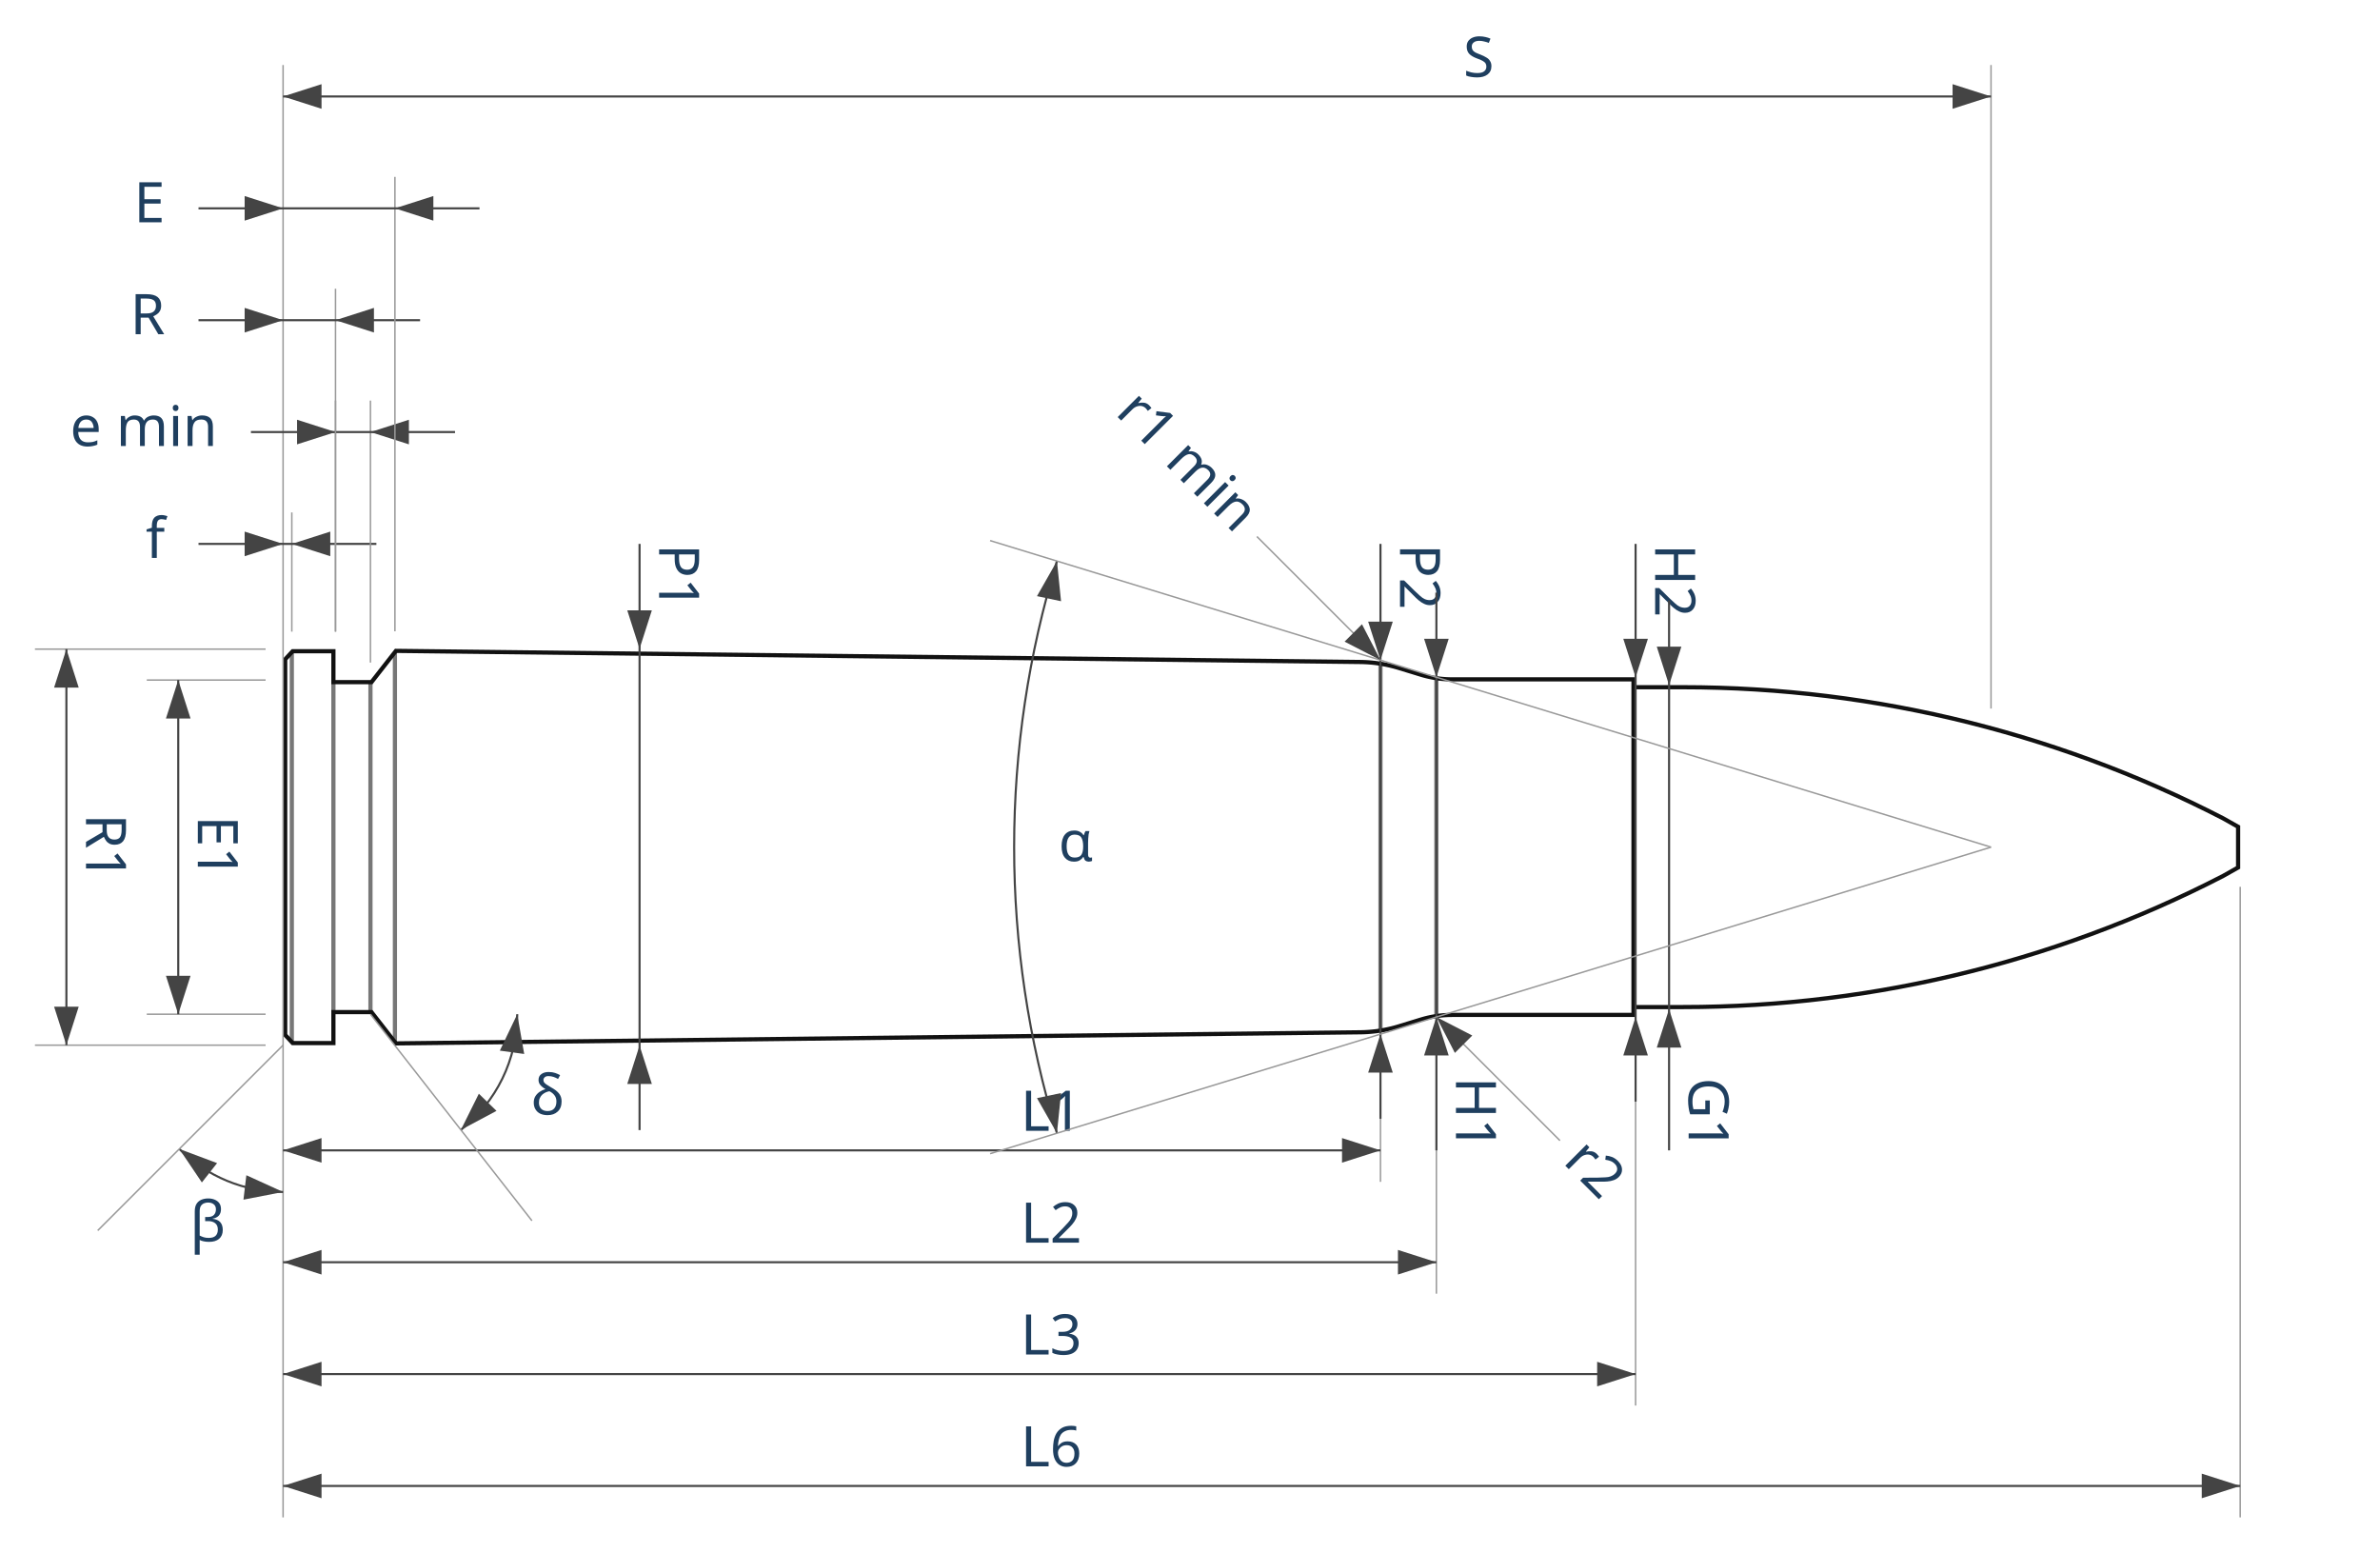
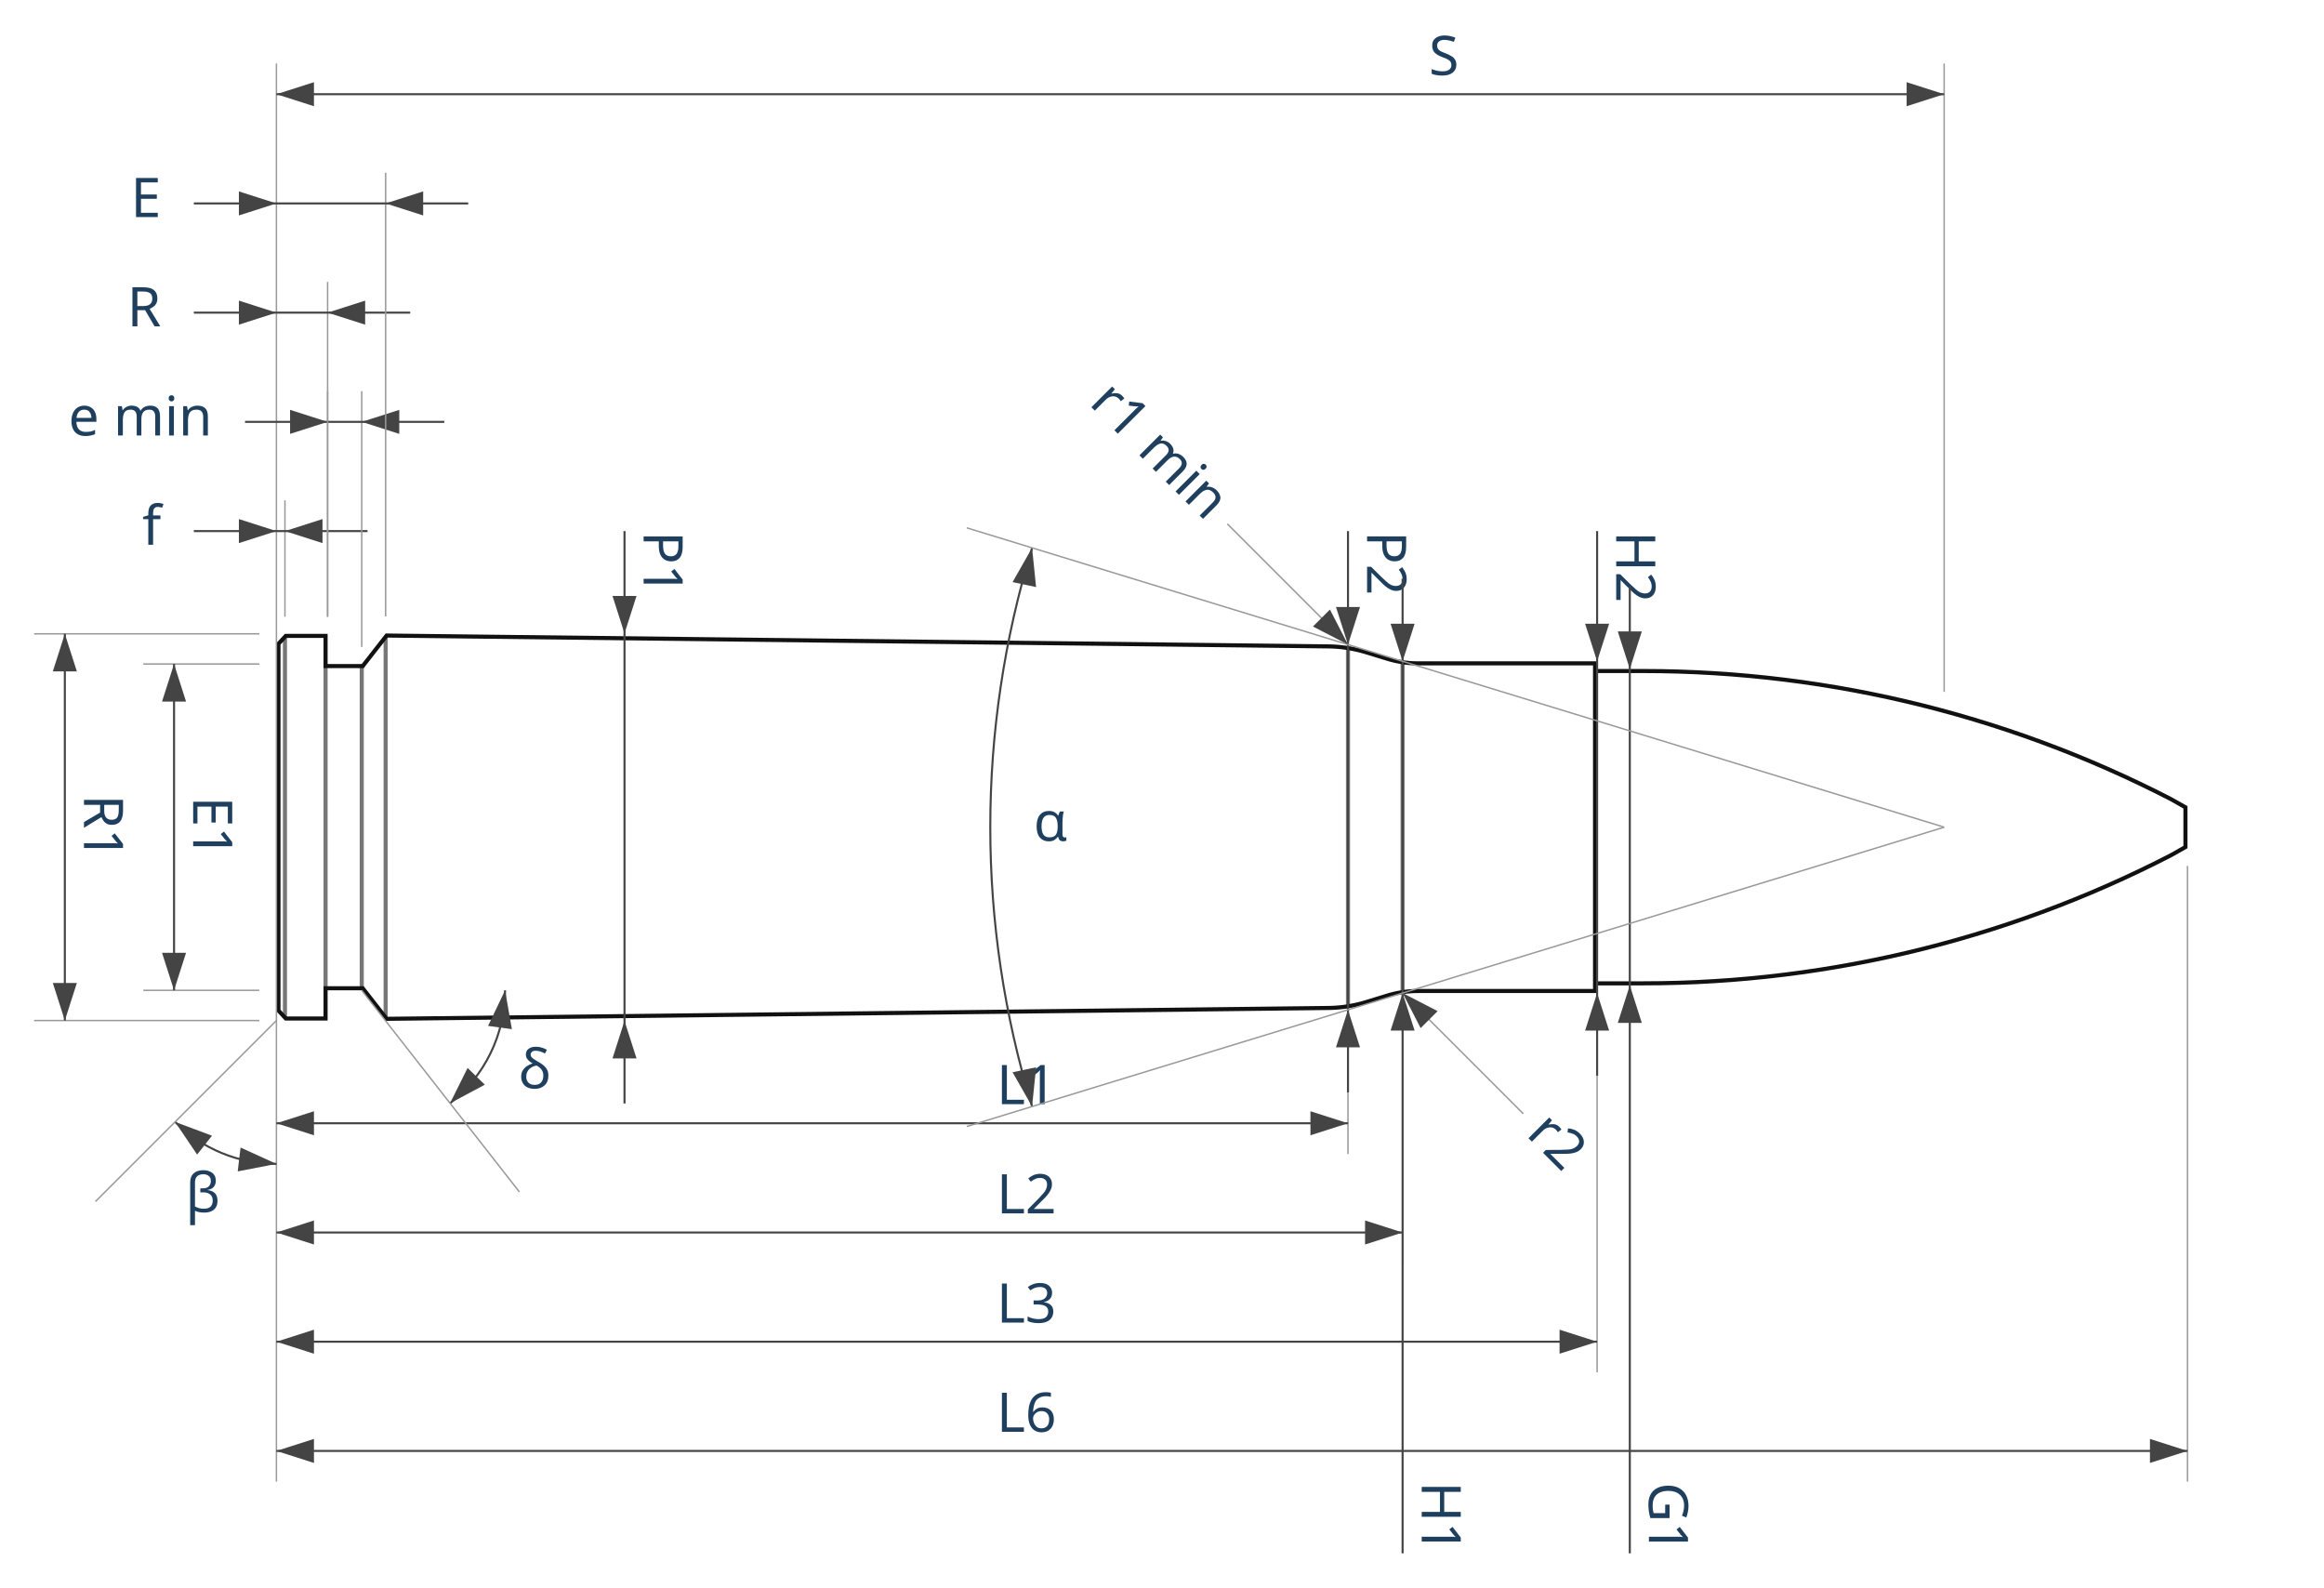
- <svg xmlns="http://www.w3.org/2000/svg" width="272.4" height="177.64" viewBox="0 0 272.4 177.64">
+ <svg xmlns="http://www.w3.org/2000/svg" width="272.4" height="186.04" viewBox="0 0 272.4 186.04">
  <defs>
    <clipPath id="contour-9_x_39">
      <path d="M32.4,118.6 L33.4,119.6 L38.4,119.6 L38.4,116.06 L42.4,116.06 L45.2,119.64 L155.699,118.367 L155.985,118.361 L156.27,118.35 L156.555,118.334 L156.84,118.313 L157.125,118.286 L157.409,118.255 L157.692,118.219 L157.975,118.177 L158.257,118.131 L158.538,118.079 L158.818,118.023 L159.097,117.962 L159.374,117.895 L159.651,117.824 L159.926,117.747 L160.2,117.666 L162.682,116.906 L162.896,116.843 L163.111,116.783 L163.327,116.728 L163.544,116.677 L163.762,116.63 L163.98,116.586 L164.2,116.547 L164.42,116.512 L164.641,116.481 L164.862,116.454 L165.083,116.432 L165.306,116.413 L165.528,116.399 L165.751,116.388 L165.973,116.382 L166.196,116.38 L187.2,116.38 L187.2,77.5 L166.196,77.5 L165.973,77.498 L165.751,77.492 L165.528,77.481 L165.306,77.467 L165.083,77.448 L164.862,77.426 L164.641,77.399 L164.42,77.368 L164.2,77.333 L163.98,77.294 L163.762,77.25 L163.544,77.203 L163.327,77.152 L163.111,77.097 L162.896,77.037 L162.682,76.974 L160.2,76.214 L159.926,76.133 L159.651,76.056 L159.374,75.985 L159.097,75.918 L158.818,75.857 L158.538,75.801 L158.257,75.749 L157.975,75.703 L157.692,75.661 L157.409,75.625 L157.125,75.594 L156.84,75.567 L156.555,75.546 L156.27,75.53 L155.985,75.519 L155.699,75.513 L45.2,74.24 L42.4,77.82 L38.4,77.82 L38.4,74.28 L33.4,74.28 L32.4,75.28 Z" />
    </clipPath>
    <clipPath id="bullet-9_x_39">
      <path d="M187.2,115.48 L192.632,115.48 L194.707,115.464 L196.782,115.416 L198.856,115.337 L200.928,115.225 L202.999,115.082 L205.067,114.906 L207.132,114.7 L209.193,114.461 L211.251,114.191 L213.304,113.889 L215.352,113.555 L217.395,113.191 L219.433,112.794 L221.464,112.367 L223.488,111.909 L225.504,111.419 L227.513,110.898 L229.514,110.347 L231.506,109.765 L233.489,109.153 L235.462,108.51 L237.425,107.836 L239.378,107.133 L241.319,106.4 L243.25,105.637 L245.168,104.845 L247.073,104.023 L248.966,103.172 L250.846,102.292 L252.711,101.383 L254.563,100.446 L256.4,99.48 L256.4,94.4 L254.563,93.434 L252.711,92.497 L250.846,91.588 L248.966,90.708 L247.073,89.857 L245.168,89.035 L243.25,88.243 L241.319,87.48 L239.378,86.747 L237.425,86.044 L235.462,85.37 L233.489,84.727 L231.506,84.115 L229.514,83.533 L227.513,82.982 L225.504,82.461 L223.488,81.971 L221.464,81.513 L219.433,81.086 L217.395,80.689 L215.352,80.325 L213.304,79.991 L211.251,79.689 L209.193,79.419 L207.132,79.18 L205.067,78.974 L202.999,78.798 L200.928,78.655 L198.856,78.543 L196.782,78.464 L194.707,78.416 L192.632,78.4 L187.2,78.4 Z" />
    </clipPath>
  </defs>
  <g clip-path="url(#contour-9_x_39)">
    <line x1="33.4" y1="74.628" x2="33.4" y2="119.252" stroke="#777" stroke-width="0.48" />
    <line x1="38.16" y1="78.06" x2="38.16" y2="115.82" stroke="#777" stroke-width="0.48" />
    <line x1="42.4" y1="78.06" x2="42.4" y2="115.82" stroke="#777" stroke-width="0.48" />
    <line x1="45.2" y1="74.63" x2="45.2" y2="119.25" stroke="#777" stroke-width="0.48" />
    <line x1="158" y1="75.95" x2="158" y2="117.93" stroke="#777" stroke-width="0.48" />
    <line x1="164.4" y1="77.607" x2="164.4" y2="116.273" stroke="#777" stroke-width="0.48" />
  </g>
  <g clip-path="url(#contour-9_x_39)">
    <path d="M32.64,118.43 L33.499,119.36 L38.16,119.36 L38.16,115.82 L42.517,115.82 L45.316,119.399 L155.695,118.127 L155.978,118.121 L156.259,118.11 L156.54,118.094 L156.82,118.073 L157.101,118.048 L157.38,118.017 L157.659,117.981 L157.938,117.94 L158.215,117.894 L158.492,117.844 L158.768,117.788 L159.043,117.728 L159.316,117.662 L159.589,117.592 L159.86,117.517 L160.131,117.436 L162.613,116.676 L162.83,116.612 L163.049,116.551 L163.269,116.495 L163.491,116.443 L163.713,116.395 L163.936,116.351 L164.16,116.311 L164.384,116.275 L164.609,116.243 L164.835,116.216 L165.061,116.193 L165.288,116.174 L165.515,116.159 L165.742,116.148 L165.969,116.142 L166.195,116.14 L186.96,116.14 L186.96,77.74 L166.195,77.74 L165.969,77.738 L165.742,77.732 L165.515,77.721 L165.288,77.706 L165.061,77.687 L164.835,77.664 L164.609,77.637 L164.384,77.605 L164.16,77.569 L163.936,77.529 L163.713,77.485 L163.491,77.437 L163.269,77.385 L163.049,77.329 L162.83,77.268 L162.613,77.204 L160.131,76.444 L159.86,76.363 L159.589,76.288 L159.316,76.218 L159.043,76.152 L158.768,76.092 L158.492,76.036 L158.215,75.986 L157.938,75.94 L157.659,75.899 L157.38,75.863 L157.101,75.832 L156.82,75.807 L156.54,75.786 L156.259,75.77 L155.978,75.759 L155.695,75.753 L45.316,74.481 L42.517,78.06 L38.16,78.06 L38.16,74.52 L33.499,74.52 L32.64,75.45 Z" fill="none" stroke="#111" stroke-width="0.48" />
  </g>
  <g clip-path="url(#bullet-9_x_39)">
    <path d="M187.2,115.24 L192.631,115.24 L194.704,115.224 L196.775,115.176 L198.845,115.097 L200.913,114.985 L202.98,114.842 L205.044,114.667 L207.106,114.461 L209.164,114.223 L211.218,113.953 L213.267,113.652 L215.312,113.319 L217.351,112.955 L219.385,112.559 L221.412,112.133 L223.433,111.675 L225.446,111.186 L227.451,110.667 L229.449,110.116 L231.437,109.535 L233.416,108.924 L235.386,108.282 L237.346,107.61 L239.295,106.908 L241.233,106.176 L243.16,105.415 L245.074,104.624 L246.977,103.803 L248.866,102.954 L250.742,102.075 L252.605,101.168 L254.453,100.232 L256.16,99.268 L256.16,94.612 L254.453,93.648 L252.605,92.712 L250.742,91.805 L248.866,90.926 L246.977,90.077 L245.074,89.256 L243.16,88.465 L241.233,87.704 L239.295,86.972 L237.346,86.27 L235.386,85.598 L233.416,84.956 L231.437,84.345 L229.449,83.764 L227.451,83.213 L225.446,82.694 L223.433,82.205 L221.412,81.747 L219.385,81.321 L217.351,80.925 L215.312,80.561 L213.267,80.228 L211.218,79.927 L209.164,79.657 L207.106,79.419 L205.044,79.213 L202.98,79.038 L200.913,78.895 L198.845,78.783 L196.775,78.704 L194.704,78.656 L192.631,78.64 L187.2,78.64" fill="none" stroke="#111" stroke-width="0.48" />
  </g>
  <line x1="32.400" y1="7.440" x2="32.400" y2="173.640" stroke="#999" stroke-width="0.168" />
  <line x1="158.000" y1="120.173" x2="158.000" y2="135.240" stroke="#999" stroke-width="0.168" />
  <line x1="32.400" y1="131.640" x2="158.000" y2="131.640" stroke="#444" stroke-width="0.24" />
  <path d="M32.400,131.640 L36.800,130.232 L36.800,133.048 Z" fill="#444" />
  <path d="M158.000,131.640 L153.600,133.048 L153.600,130.232 Z" fill="#444" />
  <text x="120.320" y="129.400" font-size="6.4" text-anchor="middle" fill="#1f3f5f" font-family="sans-serif">L1</text>
  <line x1="164.400" y1="118.515" x2="164.400" y2="148.040" stroke="#999" stroke-width="0.168" />
  <line x1="32.400" y1="144.440" x2="164.400" y2="144.440" stroke="#444" stroke-width="0.24" />
  <path d="M32.400,144.440 L36.800,143.032 L36.800,145.848 Z" fill="#444" />
  <path d="M164.400,144.440 L160.000,145.848 L160.000,143.032 Z" fill="#444" />
  <text x="120.320" y="142.200" font-size="6.4" text-anchor="middle" fill="#1f3f5f" font-family="sans-serif">L2</text>
  <line x1="187.200" y1="118.380" x2="187.200" y2="160.840" stroke="#999" stroke-width="0.168" />
  <line x1="32.400" y1="157.240" x2="187.200" y2="157.240" stroke="#444" stroke-width="0.24" />
  <path d="M32.400,157.240 L36.800,155.832 L36.800,158.648 Z" fill="#444" />
  <path d="M187.200,157.240 L182.800,158.648 L182.800,155.832 Z" fill="#444" />
  <text x="120.320" y="155.000" font-size="6.4" text-anchor="middle" fill="#1f3f5f" font-family="sans-serif">L3</text>
  <line x1="256.400" y1="101.480" x2="256.400" y2="173.640" stroke="#999" stroke-width="0.168" />
  <line x1="32.400" y1="170.040" x2="256.400" y2="170.040" stroke="#444" stroke-width="0.24" />
  <path d="M32.400,170.040 L36.800,168.632 L36.800,171.448 Z" fill="#444" />
  <path d="M256.400,170.040 L252.000,171.448 L252.000,168.632 Z" fill="#444" />
  <text x="120.320" y="167.800" font-size="6.4" text-anchor="middle" fill="#1f3f5f" font-family="sans-serif">L6</text>
  <line x1="227.880" y1="81.083" x2="227.880" y2="7.440" stroke="#999" stroke-width="0.168" />
  <line x1="32.400" y1="11.040" x2="227.880" y2="11.040" stroke="#444" stroke-width="0.24" />
  <path d="M32.400,11.040 L36.800,9.632 L36.800,12.448 Z" fill="#444" />
  <path d="M227.880,11.040 L223.480,12.448 L223.480,9.632 Z" fill="#444" />
  <text x="169.236" y="8.800" font-size="6.4" text-anchor="middle" fill="#1f3f5f" font-family="sans-serif">S</text>
  <line x1="33.400" y1="72.280" x2="33.400" y2="58.640" stroke="#999" stroke-width="0.168" />
  <line x1="22.720" y1="62.240" x2="43.080" y2="62.240" stroke="#444" stroke-width="0.24" />
  <path d="M32.400,62.240 L28.000,63.648 L28.000,60.832 Z" fill="#444" />
  <path d="M33.400,62.240 L37.800,60.832 L37.800,63.648 Z" fill="#444" />
  <text x="18.880" y="63.840" font-size="6.4" text-anchor="end" fill="#1f3f5f" font-family="sans-serif">f</text>
  <line x1="38.400" y1="72.280" x2="38.400" y2="45.840" stroke="#999" stroke-width="0.168" />
  <line x1="42.400" y1="75.820" x2="42.400" y2="45.840" stroke="#999" stroke-width="0.168" />
  <line x1="28.720" y1="49.440" x2="52.080" y2="49.440" stroke="#444" stroke-width="0.24" />
  <path d="M38.400,49.440 L34.000,50.848 L34.000,48.032 Z" fill="#444" />
  <path d="M42.400,49.440 L46.800,48.032 L46.800,50.848 Z" fill="#444" />
  <text x="24.880" y="51.040" font-size="6.4" text-anchor="end" fill="#1f3f5f" font-family="sans-serif">e min</text>
  <line x1="38.400" y1="72.280" x2="38.400" y2="33.040" stroke="#999" stroke-width="0.168" />
  <line x1="22.720" y1="36.640" x2="48.080" y2="36.640" stroke="#444" stroke-width="0.24" />
  <path d="M32.400,36.640 L28.000,38.048 L28.000,35.232 Z" fill="#444" />
  <path d="M38.400,36.640 L42.800,35.232 L42.800,38.048 Z" fill="#444" />
  <text x="18.880" y="38.240" font-size="6.4" text-anchor="end" fill="#1f3f5f" font-family="sans-serif">R</text>
  <line x1="45.200" y1="72.240" x2="45.200" y2="20.240" stroke="#999" stroke-width="0.168" />
  <line x1="22.720" y1="23.840" x2="54.880" y2="23.840" stroke="#444" stroke-width="0.24" />
  <path d="M32.400,23.840 L28.000,25.248 L28.000,22.432 Z" fill="#444" />
  <path d="M45.200,23.840 L49.600,22.432 L49.600,25.248 Z" fill="#444" />
  <text x="18.880" y="25.440" font-size="6.4" text-anchor="end" fill="#1f3f5f" font-family="sans-serif">E</text>
  <line x1="73.200" y1="62.240" x2="73.200" y2="129.320" stroke="#444" stroke-width="0.24" />
  <path d="M73.200,74.240 L71.792,69.840 L74.608,69.840 Z" fill="#444" />
  <path d="M73.200,119.640 L74.608,124.040 L71.792,124.040 Z" fill="#444" />
  <text x="75.440" y="62.240" font-size="6.4" text-anchor="start" fill="#1f3f5f" font-family="sans-serif" transform="rotate(90 75.440 62.240)">P1</text>
  <line x1="158.000" y1="62.240" x2="158.000" y2="128.020" stroke="#444" stroke-width="0.24" />
  <path d="M158.000,75.540 L156.592,71.140 L159.408,71.140 Z" fill="#444" />
  <path d="M158.000,118.340 L159.408,122.740 L156.592,122.740 Z" fill="#444" />
  <text x="160.240" y="62.240" font-size="6.4" text-anchor="start" fill="#1f3f5f" font-family="sans-serif" transform="rotate(90 160.240 62.240)">P2</text>
-   <line x1="164.400" y1="67.820" x2="164.400" y2="131.640" stroke="#444" stroke-width="0.24" />
+   <line x1="164.400" y1="67.820" x2="164.400" y2="182.040" stroke="#444" stroke-width="0.24" />
  <path d="M164.400,77.500 L162.992,73.100 L165.808,73.100 Z" fill="#444" />
  <path d="M164.400,116.380 L165.808,120.780 L162.992,120.780 Z" fill="#444" />
-   <text x="166.640" y="131.640" font-size="6.4" text-anchor="end" fill="#1f3f5f" font-family="sans-serif" transform="rotate(90 166.640 131.640)">H1</text>
+   <text x="166.640" y="182.040" font-size="6.4" text-anchor="end" fill="#1f3f5f" font-family="sans-serif" transform="rotate(90 166.640 182.040)">H1</text>
  <line x1="187.200" y1="62.240" x2="187.200" y2="126.060" stroke="#444" stroke-width="0.24" />
  <path d="M187.200,77.500 L185.792,73.100 L188.608,73.100 Z" fill="#444" />
  <path d="M187.200,116.380 L188.608,120.780 L185.792,120.780 Z" fill="#444" />
  <text x="189.440" y="62.240" font-size="6.4" text-anchor="start" fill="#1f3f5f" font-family="sans-serif" transform="rotate(90 189.440 62.240)">H2</text>
-   <line x1="191.032" y1="68.720" x2="191.032" y2="131.640" stroke="#444" stroke-width="0.24" />
+   <line x1="191.032" y1="68.720" x2="191.032" y2="182.040" stroke="#444" stroke-width="0.24" />
  <path d="M191.032,78.400 L189.624,74.000 L192.440,74.000 Z" fill="#444" />
  <path d="M191.032,115.480 L192.440,119.880 L189.624,119.880 Z" fill="#444" />
-   <text x="193.272" y="131.640" font-size="6.4" text-anchor="end" fill="#1f3f5f" font-family="sans-serif" transform="rotate(90 193.272 131.640)">G1</text>
+   <text x="193.272" y="182.040" font-size="6.4" text-anchor="end" fill="#1f3f5f" font-family="sans-serif" transform="rotate(90 193.272 182.040)">G1</text>
  <line x1="30.400" y1="77.820" x2="16.800" y2="77.820" stroke="#999" stroke-width="0.168" />
  <line x1="30.400" y1="116.060" x2="16.800" y2="116.060" stroke="#999" stroke-width="0.168" />
  <line x1="20.400" y1="77.820" x2="20.400" y2="116.060" stroke="#444" stroke-width="0.24" />
  <path d="M20.400,77.820 L21.808,82.220 L18.992,82.220 Z" fill="#444" />
  <path d="M20.400,116.060 L18.992,111.660 L21.808,111.660 Z" fill="#444" />
  <text x="22.640" y="96.940" font-size="6.4" text-anchor="middle" fill="#1f3f5f" font-family="sans-serif" transform="rotate(90 22.640 96.940)">E1</text>
  <line x1="30.400" y1="74.280" x2="4.000" y2="74.280" stroke="#999" stroke-width="0.168" />
  <line x1="30.400" y1="119.600" x2="4.000" y2="119.600" stroke="#999" stroke-width="0.168" />
  <line x1="7.600" y1="74.280" x2="7.600" y2="119.600" stroke="#444" stroke-width="0.24" />
  <path d="M7.600,74.280 L9.008,78.680 L6.192,78.680 Z" fill="#444" />
  <path d="M7.600,119.600 L6.192,115.200 L9.008,115.200 Z" fill="#444" />
  <text x="9.840" y="96.940" font-size="6.4" text-anchor="middle" fill="#1f3f5f" font-family="sans-serif" transform="rotate(90 9.840 96.940)">R1</text>
  <path d="M120.972,64.204 A111.808,111.808 0 0 0 120.972,129.676" fill="none" stroke="#444" stroke-width="0.24" />
  <path d="M120.972,64.204 L121.441,68.800 L118.685,68.218 Z" fill="#444" />
  <path d="M120.972,129.676 L118.685,125.662 L121.441,125.080 Z" fill="#444" />
  <line x1="227.880" y1="96.940" x2="113.322" y2="61.862" stroke="#999" stroke-width="0.168" />
  <line x1="227.880" y1="96.940" x2="113.322" y2="132.018" stroke="#999" stroke-width="0.168" />
  <text x="123.112" y="98.540" font-size="6.4" text-anchor="middle" fill="#1f3f5f" font-family="sans-serif">α</text>
  <path d="M32.400,136.400 A16.800,16.800 0 0 1 20.521,131.479" fill="none" stroke="#444" stroke-width="0.24" />
  <path d="M32.400,136.400 L27.865,137.281 L28.196,134.485 Z" fill="#444" />
  <path d="M20.521,131.479 L24.848,133.098 L23.104,135.309 Z" fill="#444" />
  <line x1="32.400" y1="119.600" x2="11.187" y2="140.813" stroke="#999" stroke-width="0.168" />
  <text x="23.767" y="142.043" font-size="6.4" text-anchor="middle" fill="#1f3f5f" font-family="sans-serif">β</text>
  <path d="M59.200,116.060 A16.800,16.800 0 0 1 52.750,129.293" fill="none" stroke="#444" stroke-width="0.24" />
  <path d="M59.200,116.060 L59.998,120.610 L57.208,120.228 Z" fill="#444" />
  <path d="M52.750,129.293 L54.806,125.156 L56.826,127.119 Z" fill="#444" />
  <line x1="42.400" y1="116.060" x2="60.882" y2="139.691" stroke="#999" stroke-width="0.168" />
  <text x="62.679" y="127.544" font-size="6.4" text-anchor="middle" fill="#1f3f5f" font-family="sans-serif">δ</text>
  <line x1="158.000" y1="75.540" x2="143.858" y2="61.398" stroke="#999" stroke-width="0.168" />
  <path d="M158.000,75.540 L153.893,73.424 L155.884,71.433 Z" fill="#444" />
  <text x="141.369" y="61.172" font-size="6.4" text-anchor="end" fill="#1f3f5f" font-family="sans-serif" transform="rotate(45 141.369 61.172)">r1 min</text>
  <line x1="164.400" y1="116.380" x2="178.542" y2="130.522" stroke="#999" stroke-width="0.168" />
  <path d="M164.400,116.380 L168.507,118.496 L166.516,120.487 Z" fill="#444" />
  <text x="178.768" y="133.011" font-size="6.4" text-anchor="start" fill="#1f3f5f" font-family="sans-serif" transform="rotate(45 178.768 133.011)">r2</text>
</svg>
